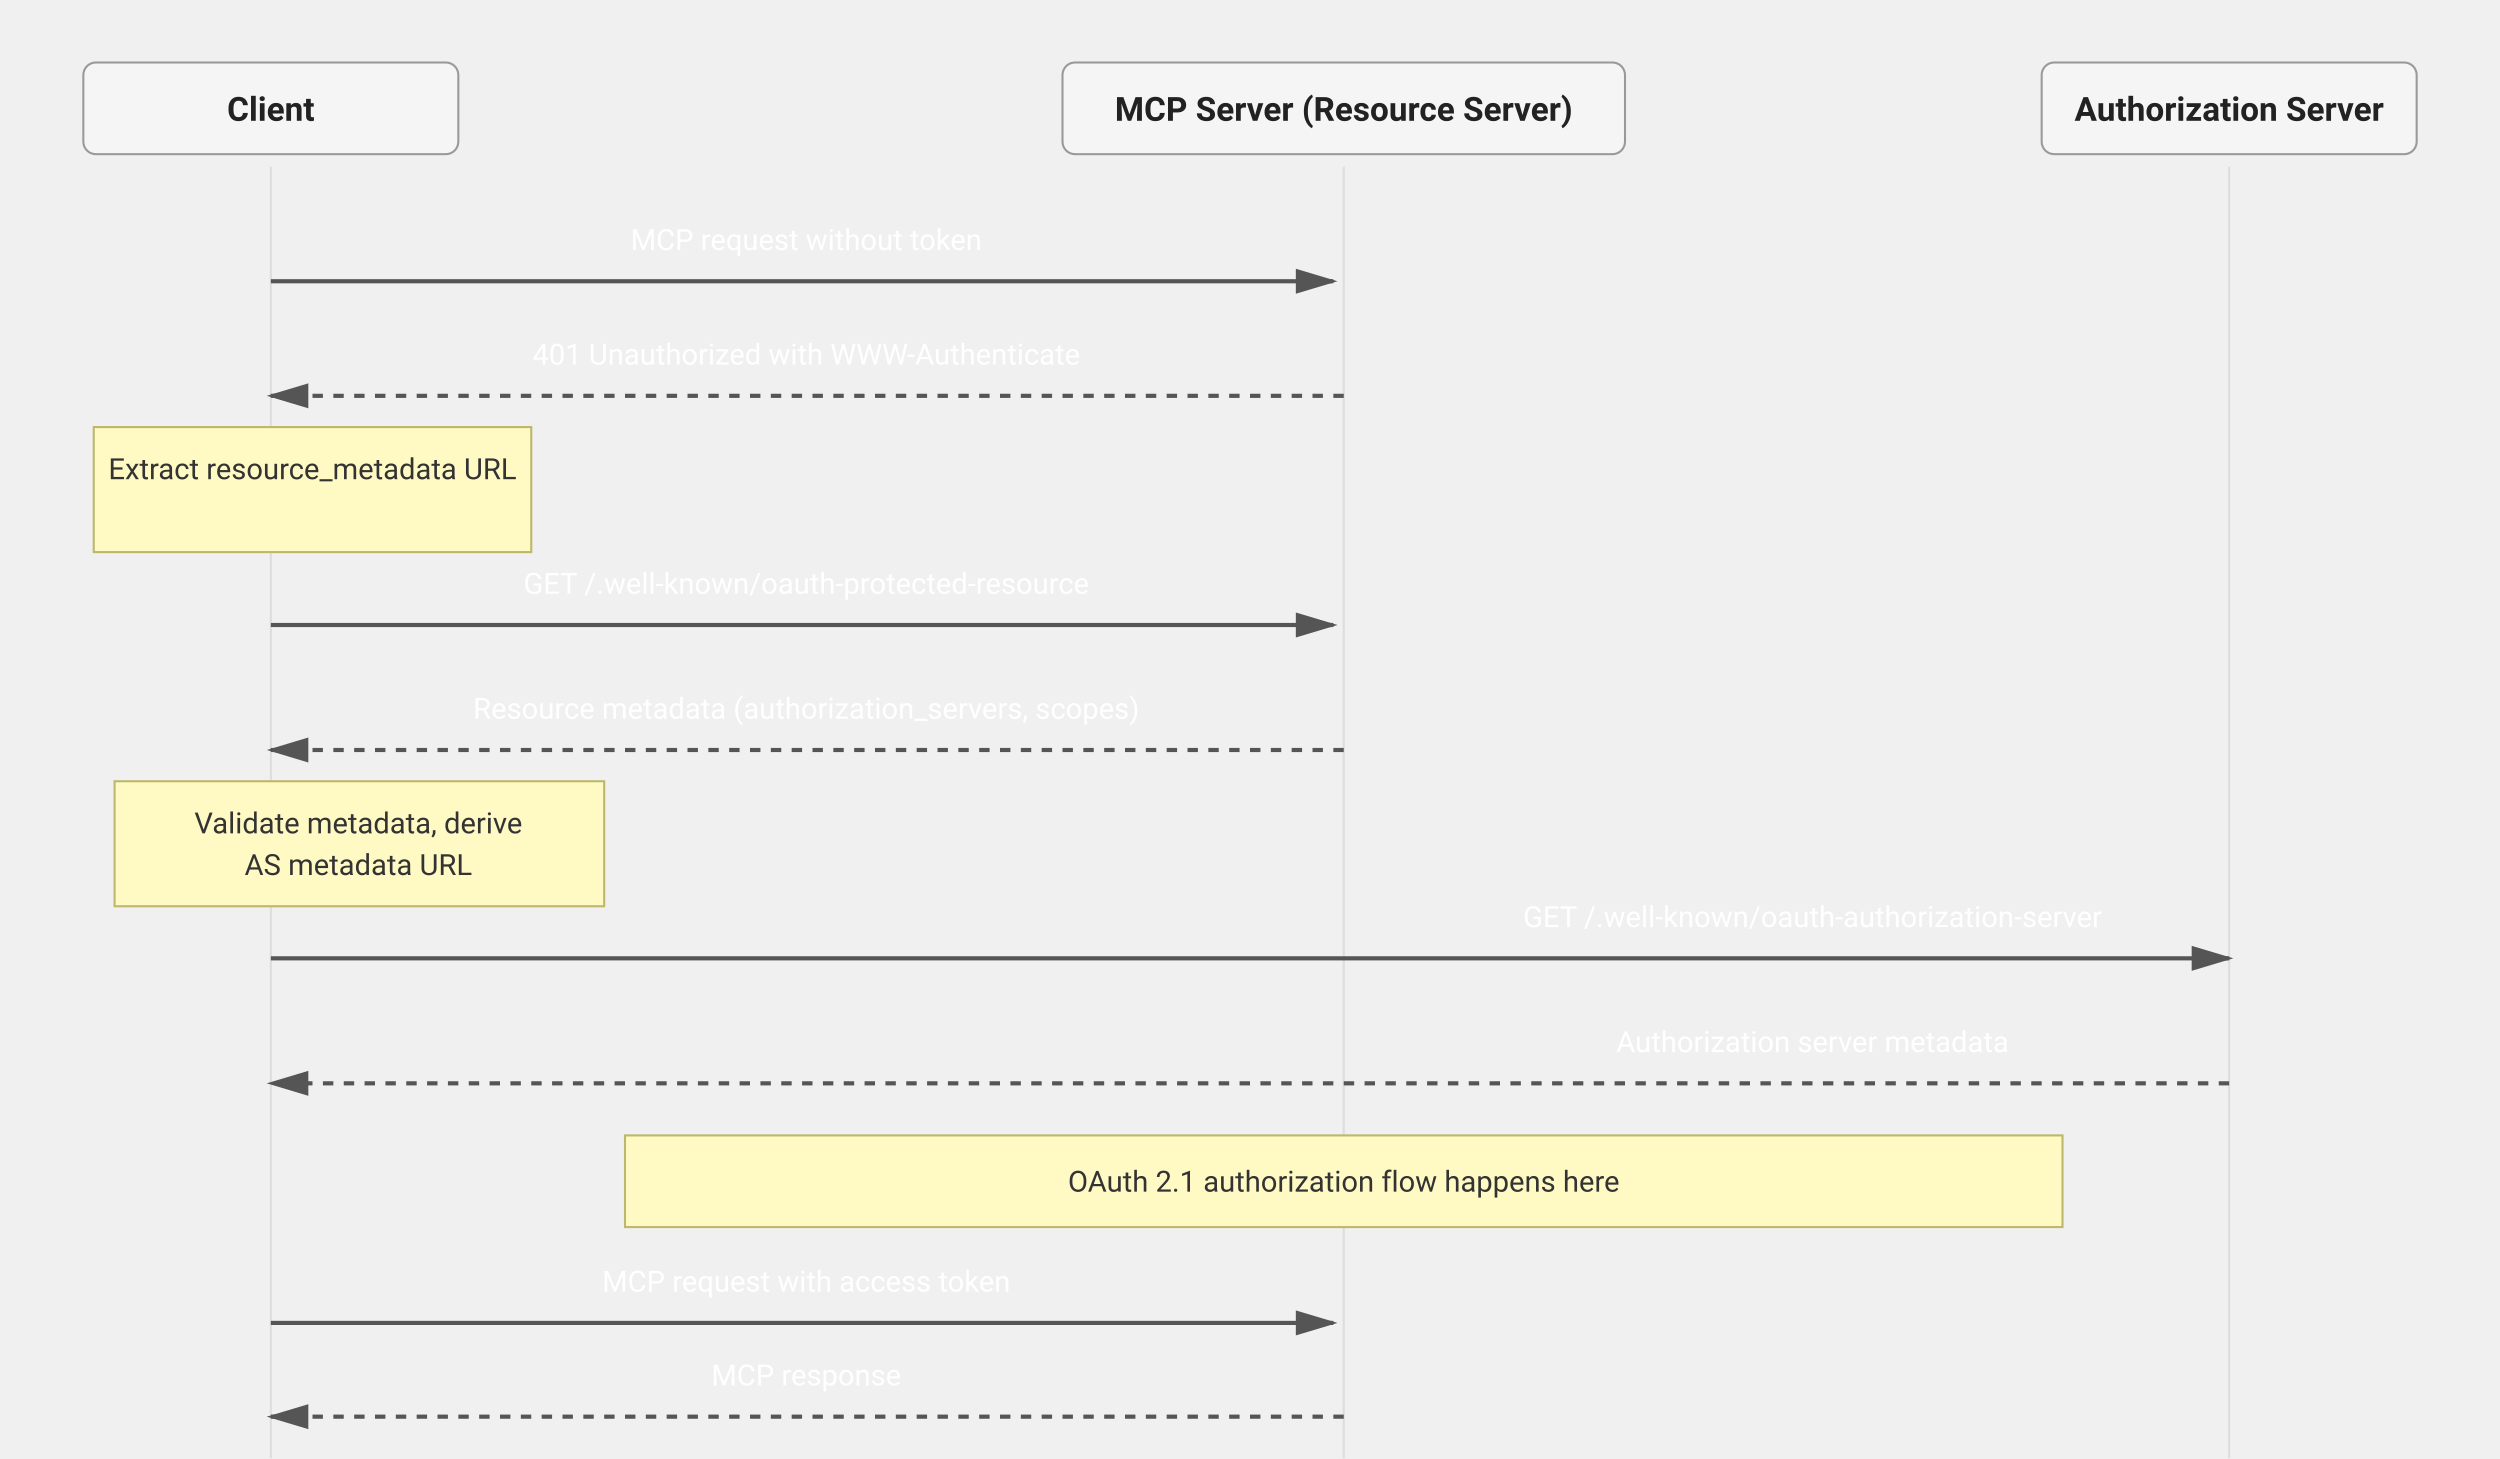
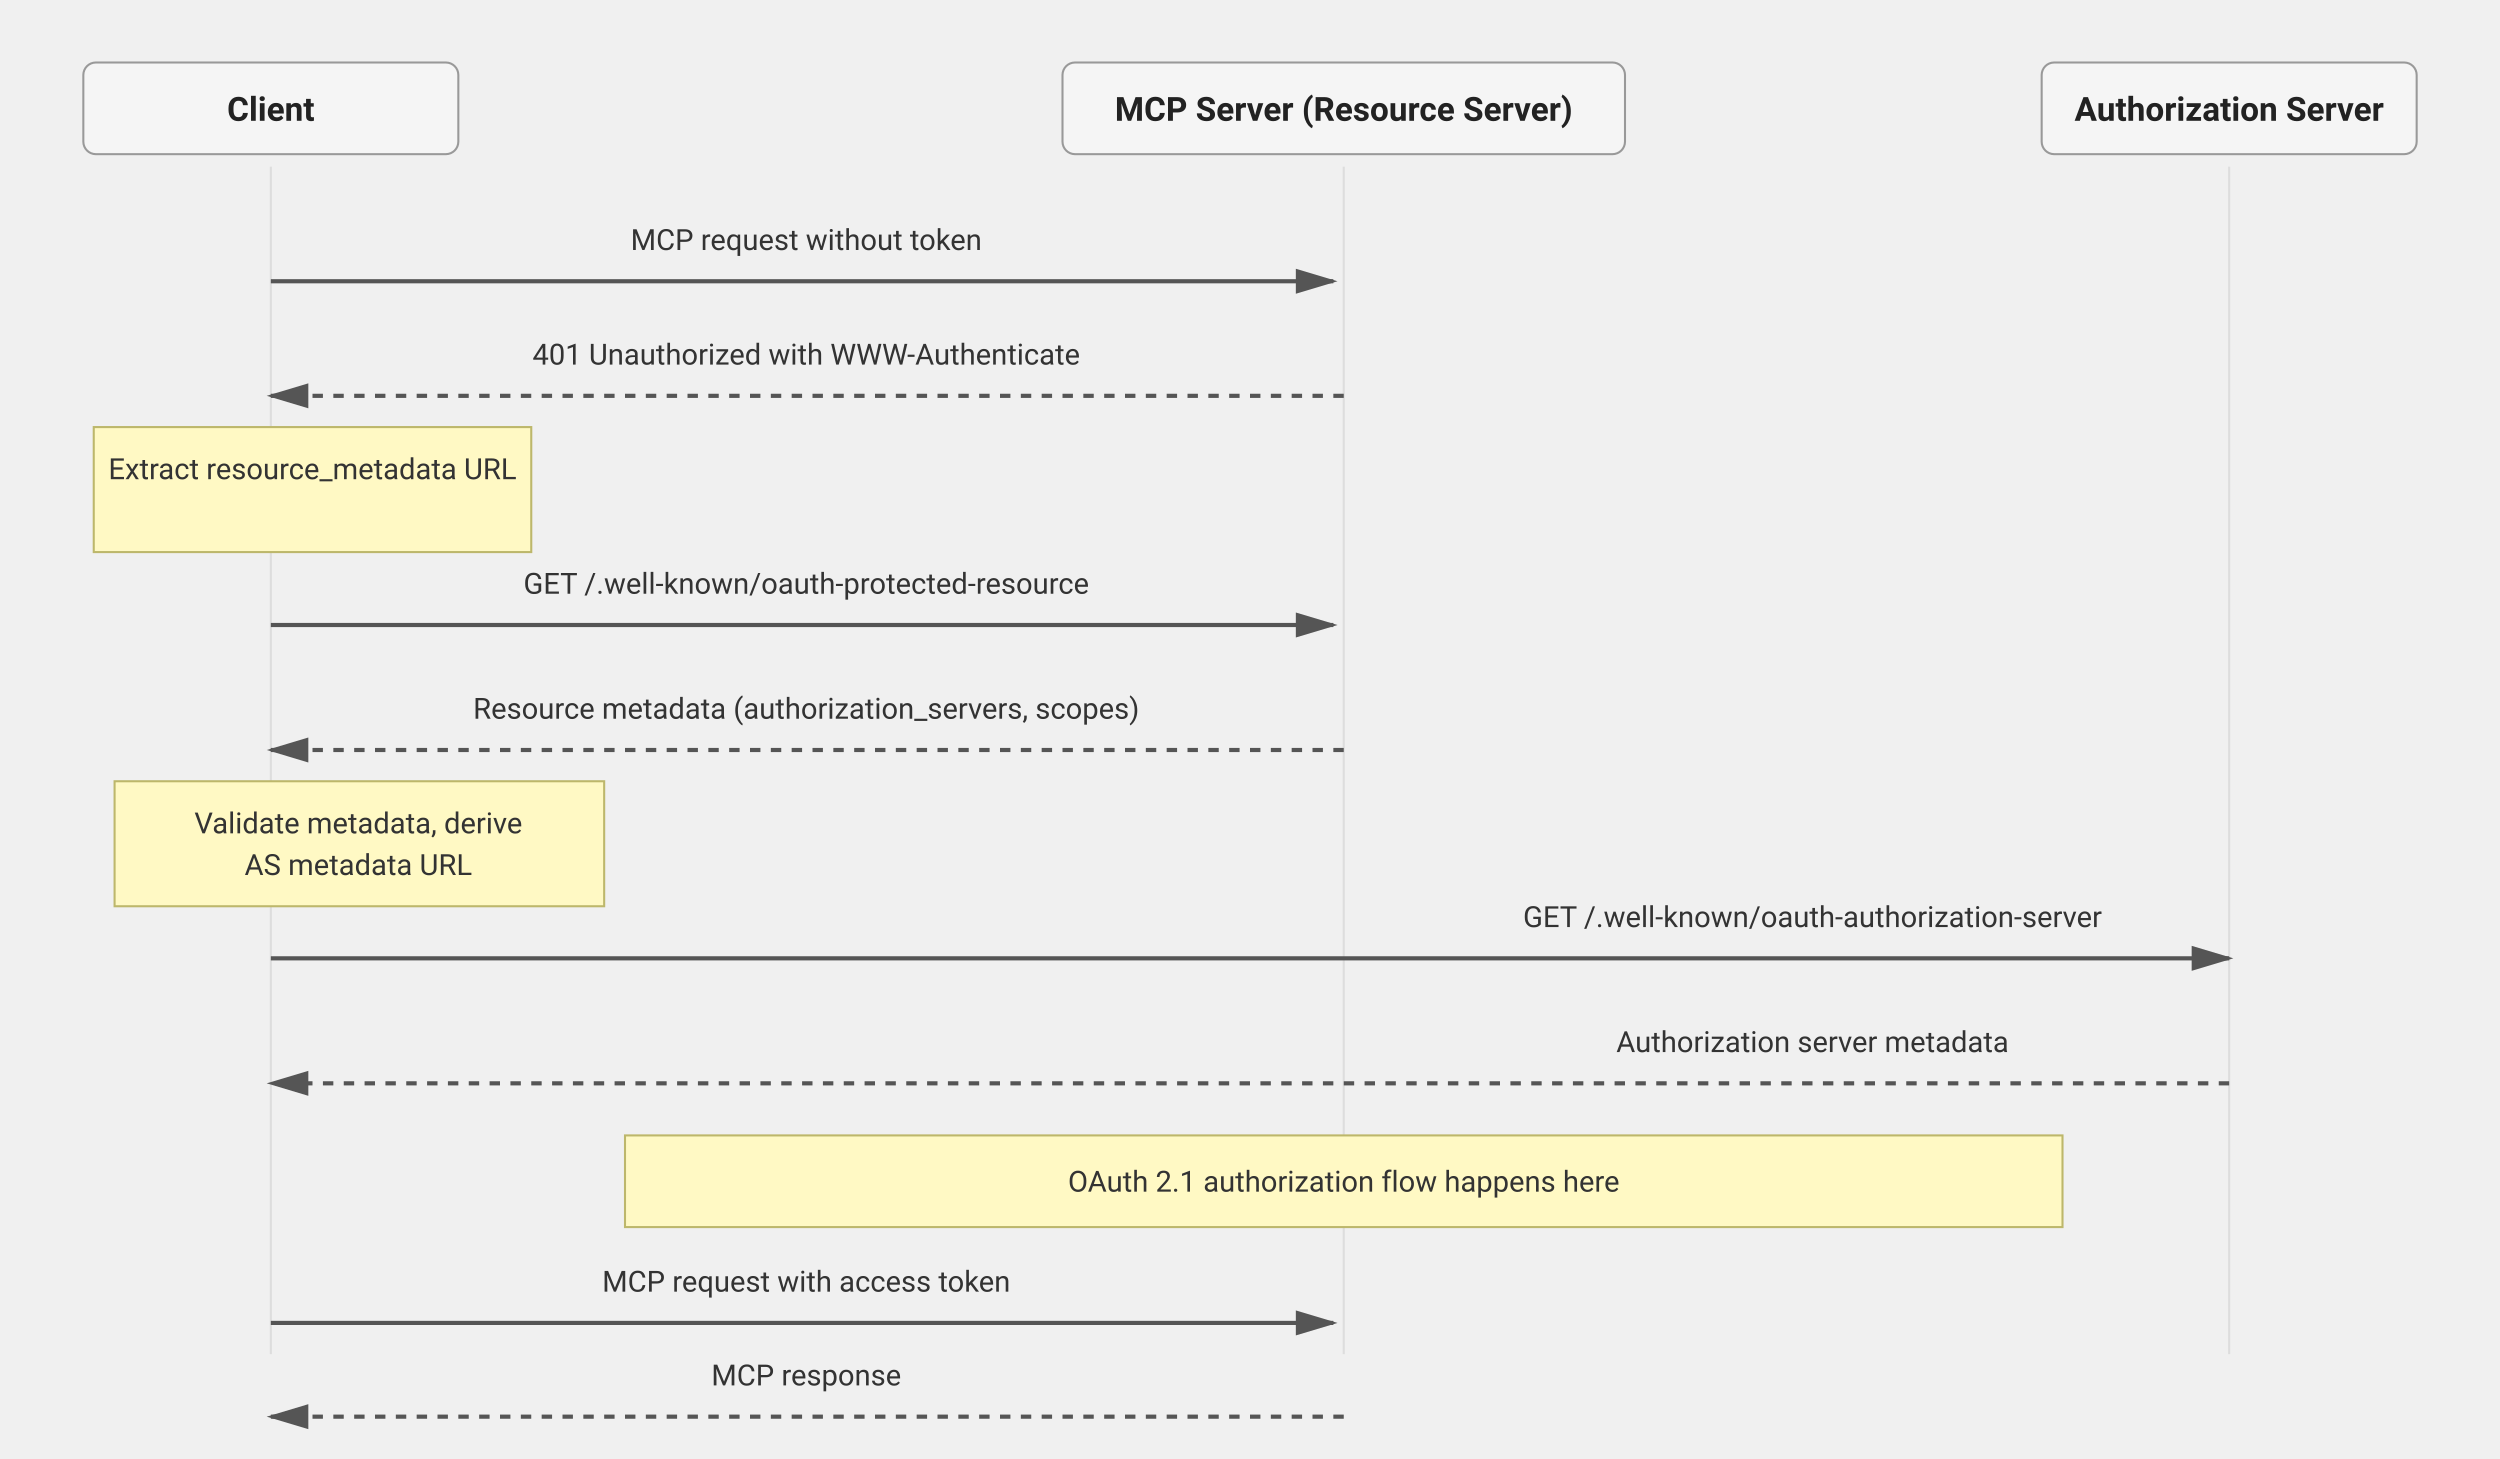
- <svg xmlns="http://www.w3.org/2000/svg" viewBox="0 0 1200 700" width="100%" role="img" aria-label="Authorization flow: challenge, discovery, token use">
-   <defs>
+ <svg xmlns="http://www.w3.org/2000/svg" viewBox="0 0 1200 700" width="100%" role="img" aria-label="Authorization flow: challenge, discovery, token use" version="1.1" id="svg16">
+   <defs id="defs1">
    <marker id="arrow" markerWidth="10" markerHeight="10" refX="9" refY="3" orient="auto" markerUnits="strokeWidth">
-       <path d="M0,0 L10,3 L0,6 Z" fill="#555" />
+       <path d="M0,0 L10,3 L0,6 Z" fill="#555" id="path1" />
    </marker>
-     <style type="text/css">
+     <style type="text/css" id="style1">
      .actor { fill: #f5f5f5; stroke: #999; rx:6; ry:6; }
      .swim { stroke:#ddd; stroke-width:1; }
      .label { font: 600 16px system-ui, -apple-system, Segoe UI, Roboto, Helvetica, Arial, sans-serif; fill:#222; }
      .small { font: 14px system-ui, -apple-system, Segoe UI, Roboto, Helvetica, Arial, sans-serif; fill:#333; }
-       .swim-label { font: 14px system-ui, -apple-system, Segoe UI, Roboto, Helvetica, Arial, sans-serif; fill:white; }
      .note { fill:#FFF9C4; stroke:#BDB76B; }
      .arrow { stroke:#555; stroke-width:2; fill:none; marker-end:url(#arrow); }
      .arrow.dash { stroke-dasharray:5 5; }
    </style>
  </defs>
-   <rect class="actor" x="40" y="30" width="180" height="44" />
-   <text class="label" x="130" y="58" text-anchor="middle">Client</text>
-   <rect class="actor" x="510" y="30" width="270" height="44" />
-   <text class="label" x="645" y="58" text-anchor="middle">MCP Server (Resource Server)</text>
-   <rect class="actor" x="980" y="30" width="180" height="44" />
-   <text class="label" x="1070" y="58" text-anchor="middle">Authorization Server</text>
-   <line class="swim" x1="130" y1="80" x2="130" y2="700" />
-   <line class="swim" x1="645" y1="80" x2="645" y2="700" />
-   <line class="swim" x1="1070" y1="80" x2="1070" y2="700" />
-   <text class="swim-label" x="387" y="120" text-anchor="middle">MCP request without token</text>
-   <line class="arrow" x1="130" y1="135" x2="640" y2="135" />
-   <text class="swim-label" x="387" y="175" text-anchor="middle">401 Unauthorized with WWW-Authenticate</text>
-   <line class="arrow dash" x1="645" y1="190" x2="130" y2="190" />
-   <rect class="note" x="45" y="205" width="210" height="60" />
-   <text class="small" x="150" y="230" text-anchor="middle">Extract resource_metadata URL</text>
-   <text class="swim-label" x="387" y="285" text-anchor="middle">GET /.well-known/oauth-protected-resource</text>
-   <line class="arrow" x1="130" y1="300" x2="640" y2="300" />
-   <text class="swim-label" x="387" y="345" text-anchor="middle">Resource metadata (authorization_servers, scopes)</text>
-   <line class="arrow dash" x1="645" y1="360" x2="130" y2="360" />
-   <rect class="note" x="55" y="375" width="235" height="60" />
-   <text class="small" x="172" y="400" text-anchor="middle">Validate metadata, derive</text>
-   <text class="small" x="172" y="420" text-anchor="middle">AS metadata URL</text>
-   <text class="swim-label" x="870" y="445" text-anchor="middle">GET /.well-known/oauth-authorization-server</text>
-   <line class="arrow" x1="130" y1="460" x2="1070" y2="460" />
-   <text class="swim-label" x="870" y="505" text-anchor="middle">Authorization server metadata</text>
-   <line class="arrow dash" x1="1070" y1="520" x2="130" y2="520" />
-   <rect class="note" x="300" y="545" width="690" height="44" />
-   <text class="small" x="645" y="572" text-anchor="middle">OAuth 2.1 authorization flow happens here</text>
-   <text class="swim-label" x="387" y="620" text-anchor="middle">MCP request with access token</text>
-   <line class="arrow" x1="130" y1="635" x2="640" y2="635" />
-   <text class="swim-label" x="387" y="665" text-anchor="middle">MCP response</text>
-   <line class="arrow dash" x1="645" y1="680" x2="130" y2="680" />
+   <rect class="actor" x="40" y="30" width="180" height="44" id="rect1" />
+   <text class="label" x="130" y="58" text-anchor="middle" id="text1">Client</text>
+   <rect class="actor" x="510" y="30" width="270" height="44" id="rect2" />
+   <text class="label" x="645" y="58" text-anchor="middle" id="text2">MCP Server (Resource Server)</text>
+   <rect class="actor" x="980" y="30" width="180" height="44" id="rect3" />
+   <text class="label" x="1070" y="58" text-anchor="middle" id="text3">Authorization Server</text>
+   <line class="swim" x1="130" y1="80" x2="130" y2="650" id="line3" />
+   <line class="swim" x1="645" y1="80" x2="645" y2="650" id="line4" />
+   <line class="swim" x1="1070" y1="80" x2="1070" y2="650" id="line5" />
+   <text class="small" x="387" y="120" text-anchor="middle" id="text5">MCP request without token</text>
+   <line class="arrow" x1="130" y1="135" x2="640" y2="135" id="line6" />
+   <text class="small" x="387" y="175" text-anchor="middle" id="text6">401 Unauthorized with WWW-Authenticate</text>
+   <line class="arrow dash" x1="645" y1="190" x2="130" y2="190" id="line7" />
+   <rect class="note" x="45" y="205" width="210" height="60" id="rect7" />
+   <text class="small" x="150" y="230" text-anchor="middle" id="text7">Extract resource_metadata URL</text>
+   <text class="small" x="387" y="285" text-anchor="middle" id="text8">GET /.well-known/oauth-protected-resource</text>
+   <line class="arrow" x1="130" y1="300" x2="640" y2="300" id="line8" />
+   <text class="small" x="387" y="345" text-anchor="middle" id="text9">Resource metadata (authorization_servers, scopes)</text>
+   <line class="arrow dash" x1="645" y1="360" x2="130" y2="360" id="line9" />
+   <rect class="note" x="55" y="375" width="235" height="60" id="rect9" />
+   <text class="small" x="172" y="400" text-anchor="middle" id="text10">Validate metadata, derive</text>
+   <text class="small" x="172" y="420" text-anchor="middle" id="text11">AS metadata URL</text>
+   <text class="small" x="870" y="445" text-anchor="middle" id="text12">GET /.well-known/oauth-authorization-server</text>
+   <line class="arrow" x1="130" y1="460" x2="1070" y2="460" id="line12" />
+   <text class="small" x="870" y="505" text-anchor="middle" id="text13">Authorization server metadata</text>
+   <line class="arrow dash" x1="1070" y1="520" x2="130" y2="520" id="line13" />
+   <rect class="note" x="300" y="545" width="690" height="44" id="rect13" />
+   <text class="small" x="645" y="572" text-anchor="middle" id="text14">OAuth 2.1 authorization flow happens here</text>
+   <text class="small" x="387" y="620" text-anchor="middle" id="text15">MCP request with access token</text>
+   <line class="arrow" x1="130" y1="635" x2="640" y2="635" id="line15" />
+   <text class="small" x="387" y="665" text-anchor="middle" id="text16">MCP response</text>
+   <line class="arrow dash" x1="645" y1="680" x2="130" y2="680" id="line16" />
</svg>
